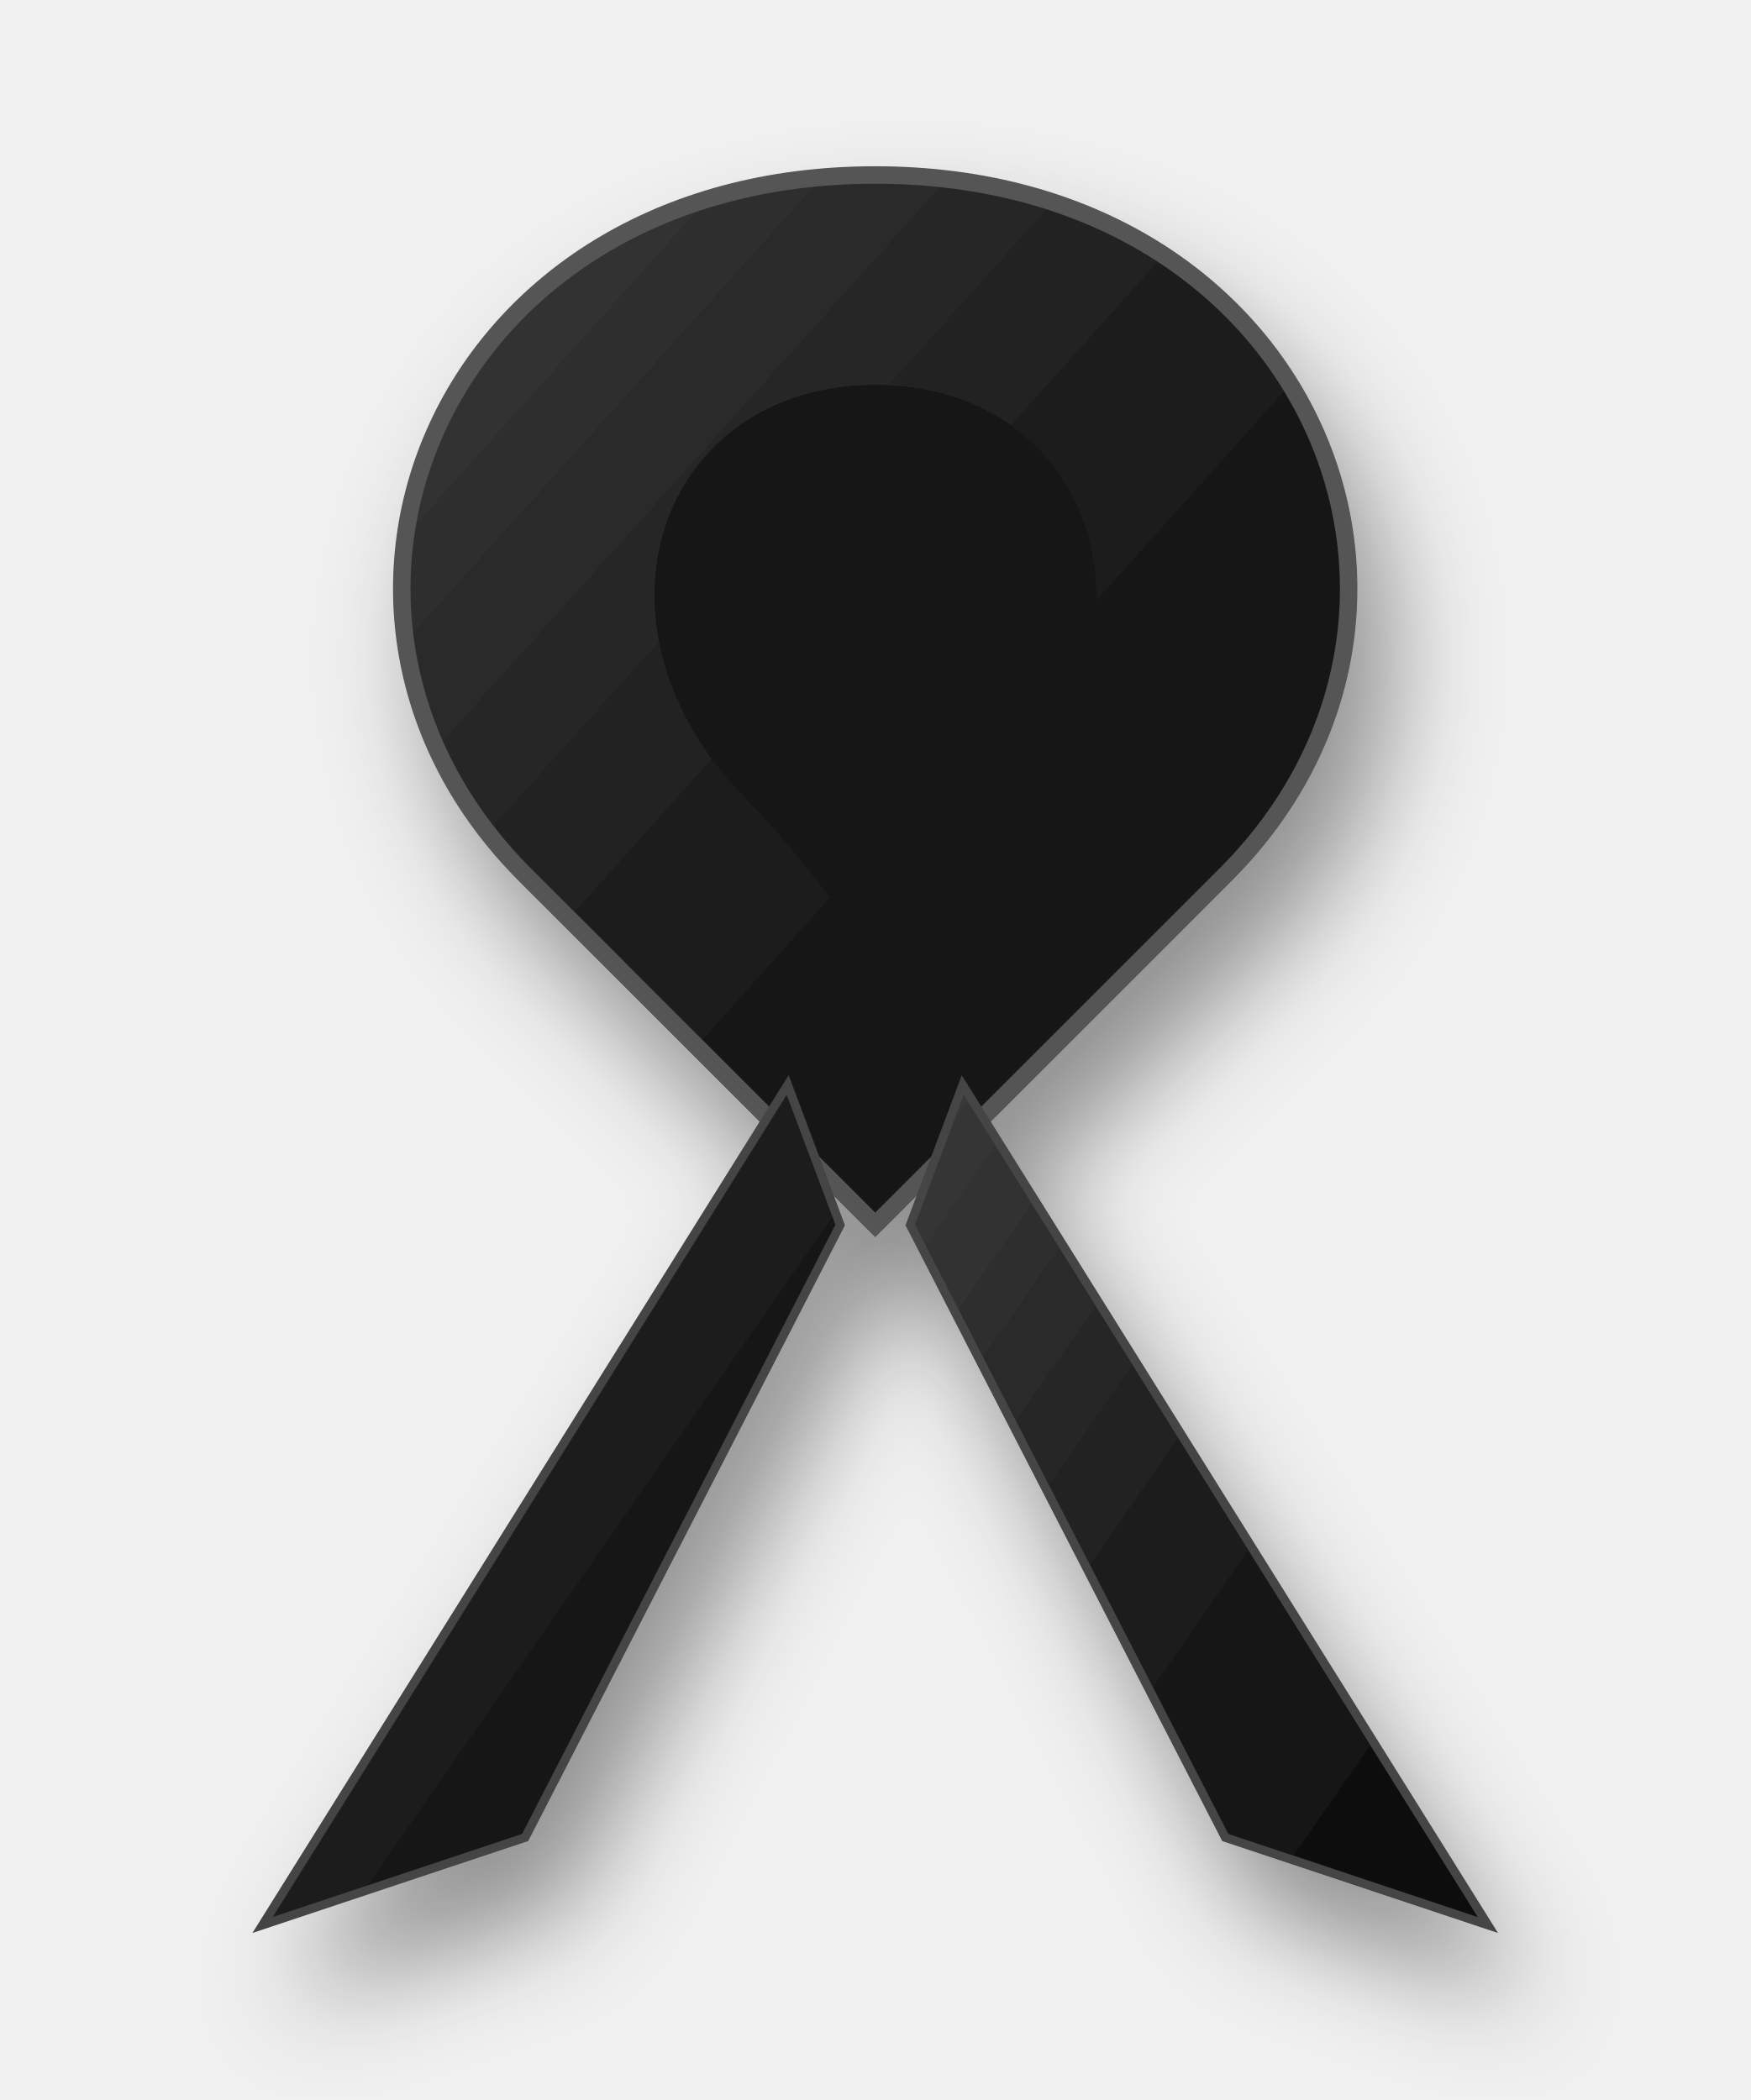
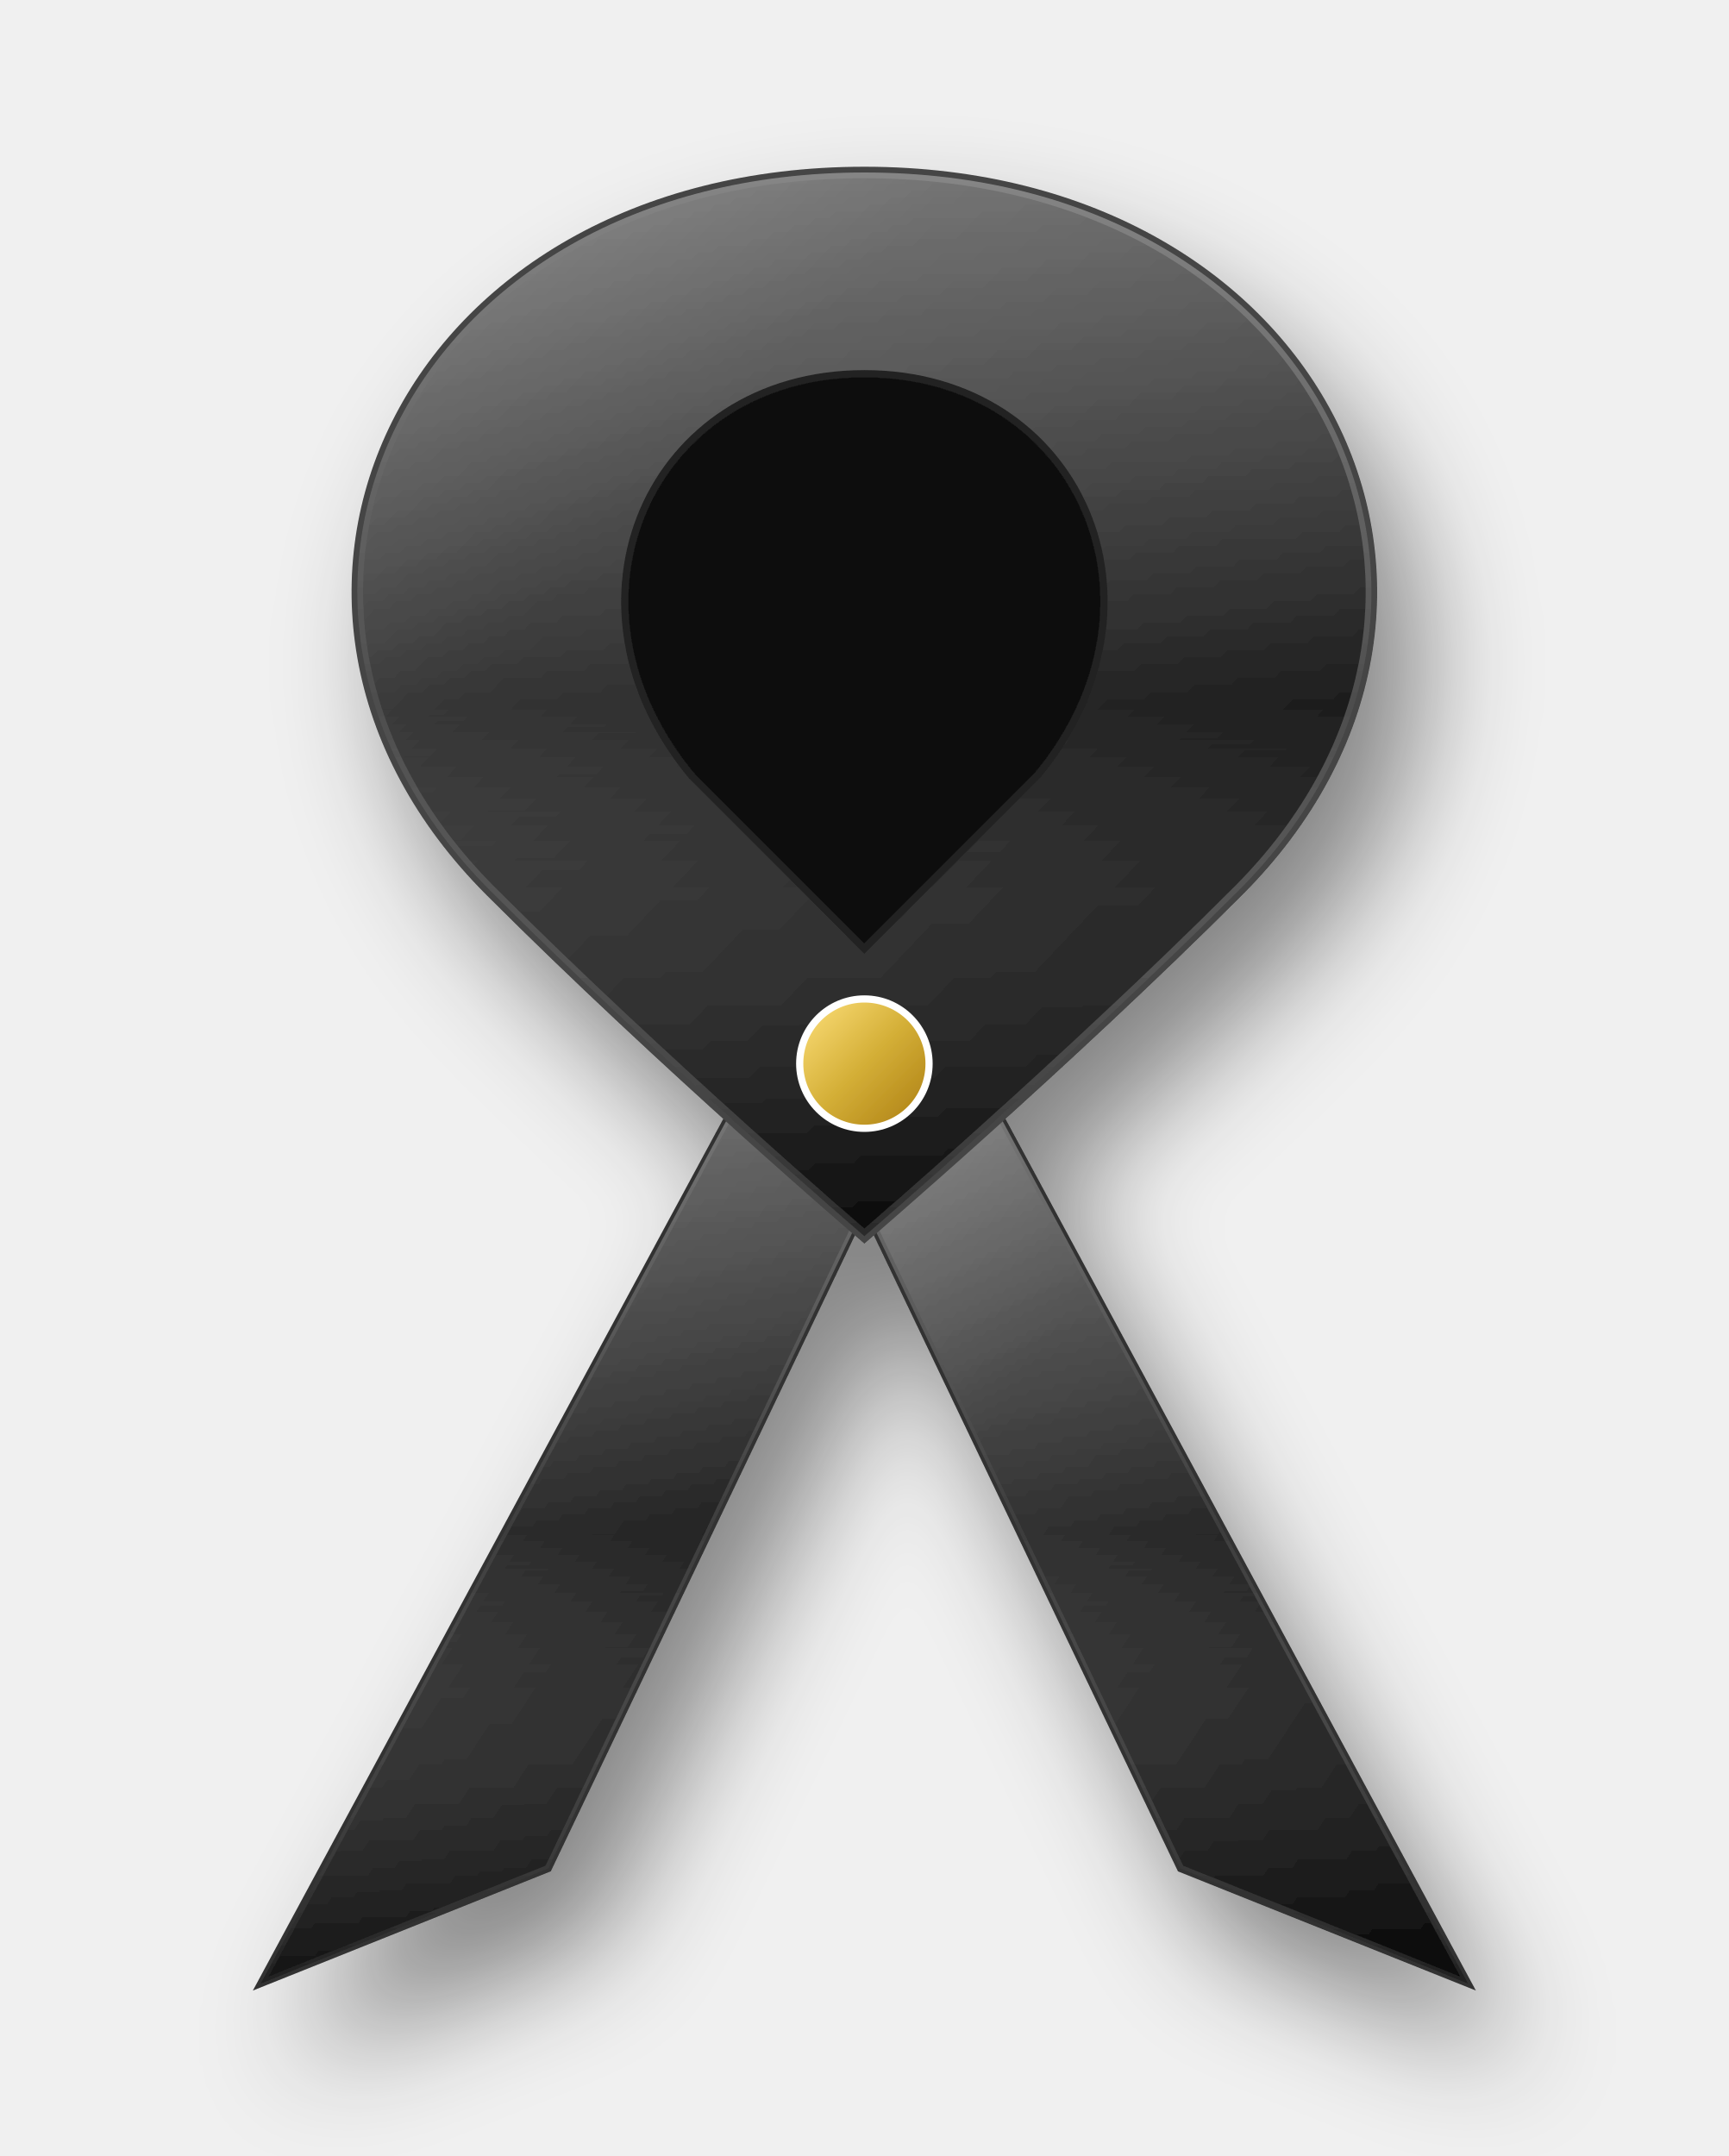
- <svg xmlns="http://www.w3.org/2000/svg" viewBox="0 0 100 120" width="70" height="84">
+ <svg xmlns="http://www.w3.org/2000/svg" viewBox="0 0 120 150" width="85" height="106">
  <defs>
-     <linearGradient id="ribbonGrad" x1="0%" y1="0%" x2="100%" y2="100%">
-       <stop offset="0%" stop-color="#3a3a3a" />
-       <stop offset="50%" stop-color="#1c1c1c" />
-       <stop offset="100%" stop-color="#0a0a0a" />
+     <linearGradient id="satinGrad" x1="0%" y1="0%" x2="100%" y2="100%">
+       <stop offset="0%" stop-color="#555555" />
+       <stop offset="30%" stop-color="#2a2a2a" />
+       <stop offset="70%" stop-color="#141414" />
+       <stop offset="100%" stop-color="#050505" />
    </linearGradient>
-     <filter id="dropShadow" x="-20%" y="-20%" width="140%" height="140%">
-       <feDropShadow dx="2" dy="4" stdDeviation="3" flood-color="#000000" flood-opacity="0.4" />
+     <linearGradient id="highlightGrad" x1="0%" y1="0%" x2="0%" y2="100%">
+       <stop offset="0%" stop-color="#ffffff" stop-opacity="0.35" />
+       <stop offset="50%" stop-color="#ffffff" stop-opacity="0.05" />
+       <stop offset="100%" stop-color="#000000" stop-opacity="0.4" />
+     </linearGradient>
+     <linearGradient id="goldPinGrad" x1="0%" y1="0%" x2="100%" y2="100%">
+       <stop offset="0%" stop-color="#ffe17d" />
+       <stop offset="50%" stop-color="#d4af37" />
+       <stop offset="100%" stop-color="#aa7c11" />
+     </linearGradient>
+     <filter id="ribbonShadow" x="-30%" y="-30%" width="160%" height="160%">
+       <feDropShadow dx="3" dy="5" stdDeviation="4" flood-color="#000000" flood-opacity="0.45" />
    </filter>
  </defs>
-   <g filter="url(#dropShadow)">
-     <path d="M 50 10 C 25 10, 15 35, 30 50 C 40 60, 50 70, 50 70 C 50 70, 60 60, 70 50 C 85 35, 75 10, 50 10 Z" fill="url(#ribbonGrad)" stroke="#555" stroke-width="1" />
-     <path d="M 50 22 C 38 22, 33 35, 42 45 C 47 50, 50 55, 50 55 C 50 55, 53 50, 58 45 C 67 35, 62 22, 50 22 Z" fill="#121212" />
-     <path d="M 45 62 L 15 110 L 30 105 L 48 70 Z" fill="url(#ribbonGrad)" stroke="#444" stroke-width="0.5" />
-     <path d="M 55 62 L 85 110 L 70 105 L 52 70 Z" fill="url(#ribbonGrad)" stroke="#444" stroke-width="0.5" />
+   <g filter="url(#ribbonShadow)">
+     <path d="M 52 75 L 18 138 L 38 130 L 60 84 Z" fill="url(#satinGrad)" stroke="#333" stroke-width="0.5" />
+     <path d="M 52 75 L 18 138 L 38 130 L 60 84 Z" fill="url(#highlightGrad)" />
+     <path d="M 68 75 L 102 138 L 82 130 L 60 84 Z" fill="url(#satinGrad)" stroke="#333" stroke-width="0.5" />
+     <path d="M 68 75 L 102 138 L 82 130 L 60 84 Z" fill="url(#highlightGrad)" />
+     <path d="M 60 12 C 28 12, 14 42, 34 62 C 46 74, 60 86, 60 86 C 60 86, 74 74, 86 62 C 106 42, 92 12, 60 12 Z" fill="url(#satinGrad)" stroke="#444" stroke-width="0.8" />
+     <path d="M 60 12 C 28 12, 14 42, 34 62 C 46 74, 60 86, 60 86 C 60 86, 74 74, 86 62 C 106 42, 92 12, 60 12 Z" fill="url(#highlightGrad)" />
+     <path d="M 60 26 C 45 26, 38 42, 48 54 C 54 60, 60 66, 60 66 C 60 66, 66 60, 72 54 C 82 42, 75 26, 60 26 Z" fill="#111111" stroke="#222" stroke-width="0.5" />
+     <circle cx="60" cy="74" r="4.5" fill="url(#goldPinGrad)" stroke="#fff" stroke-width="0.5" />
  </g>
</svg>
